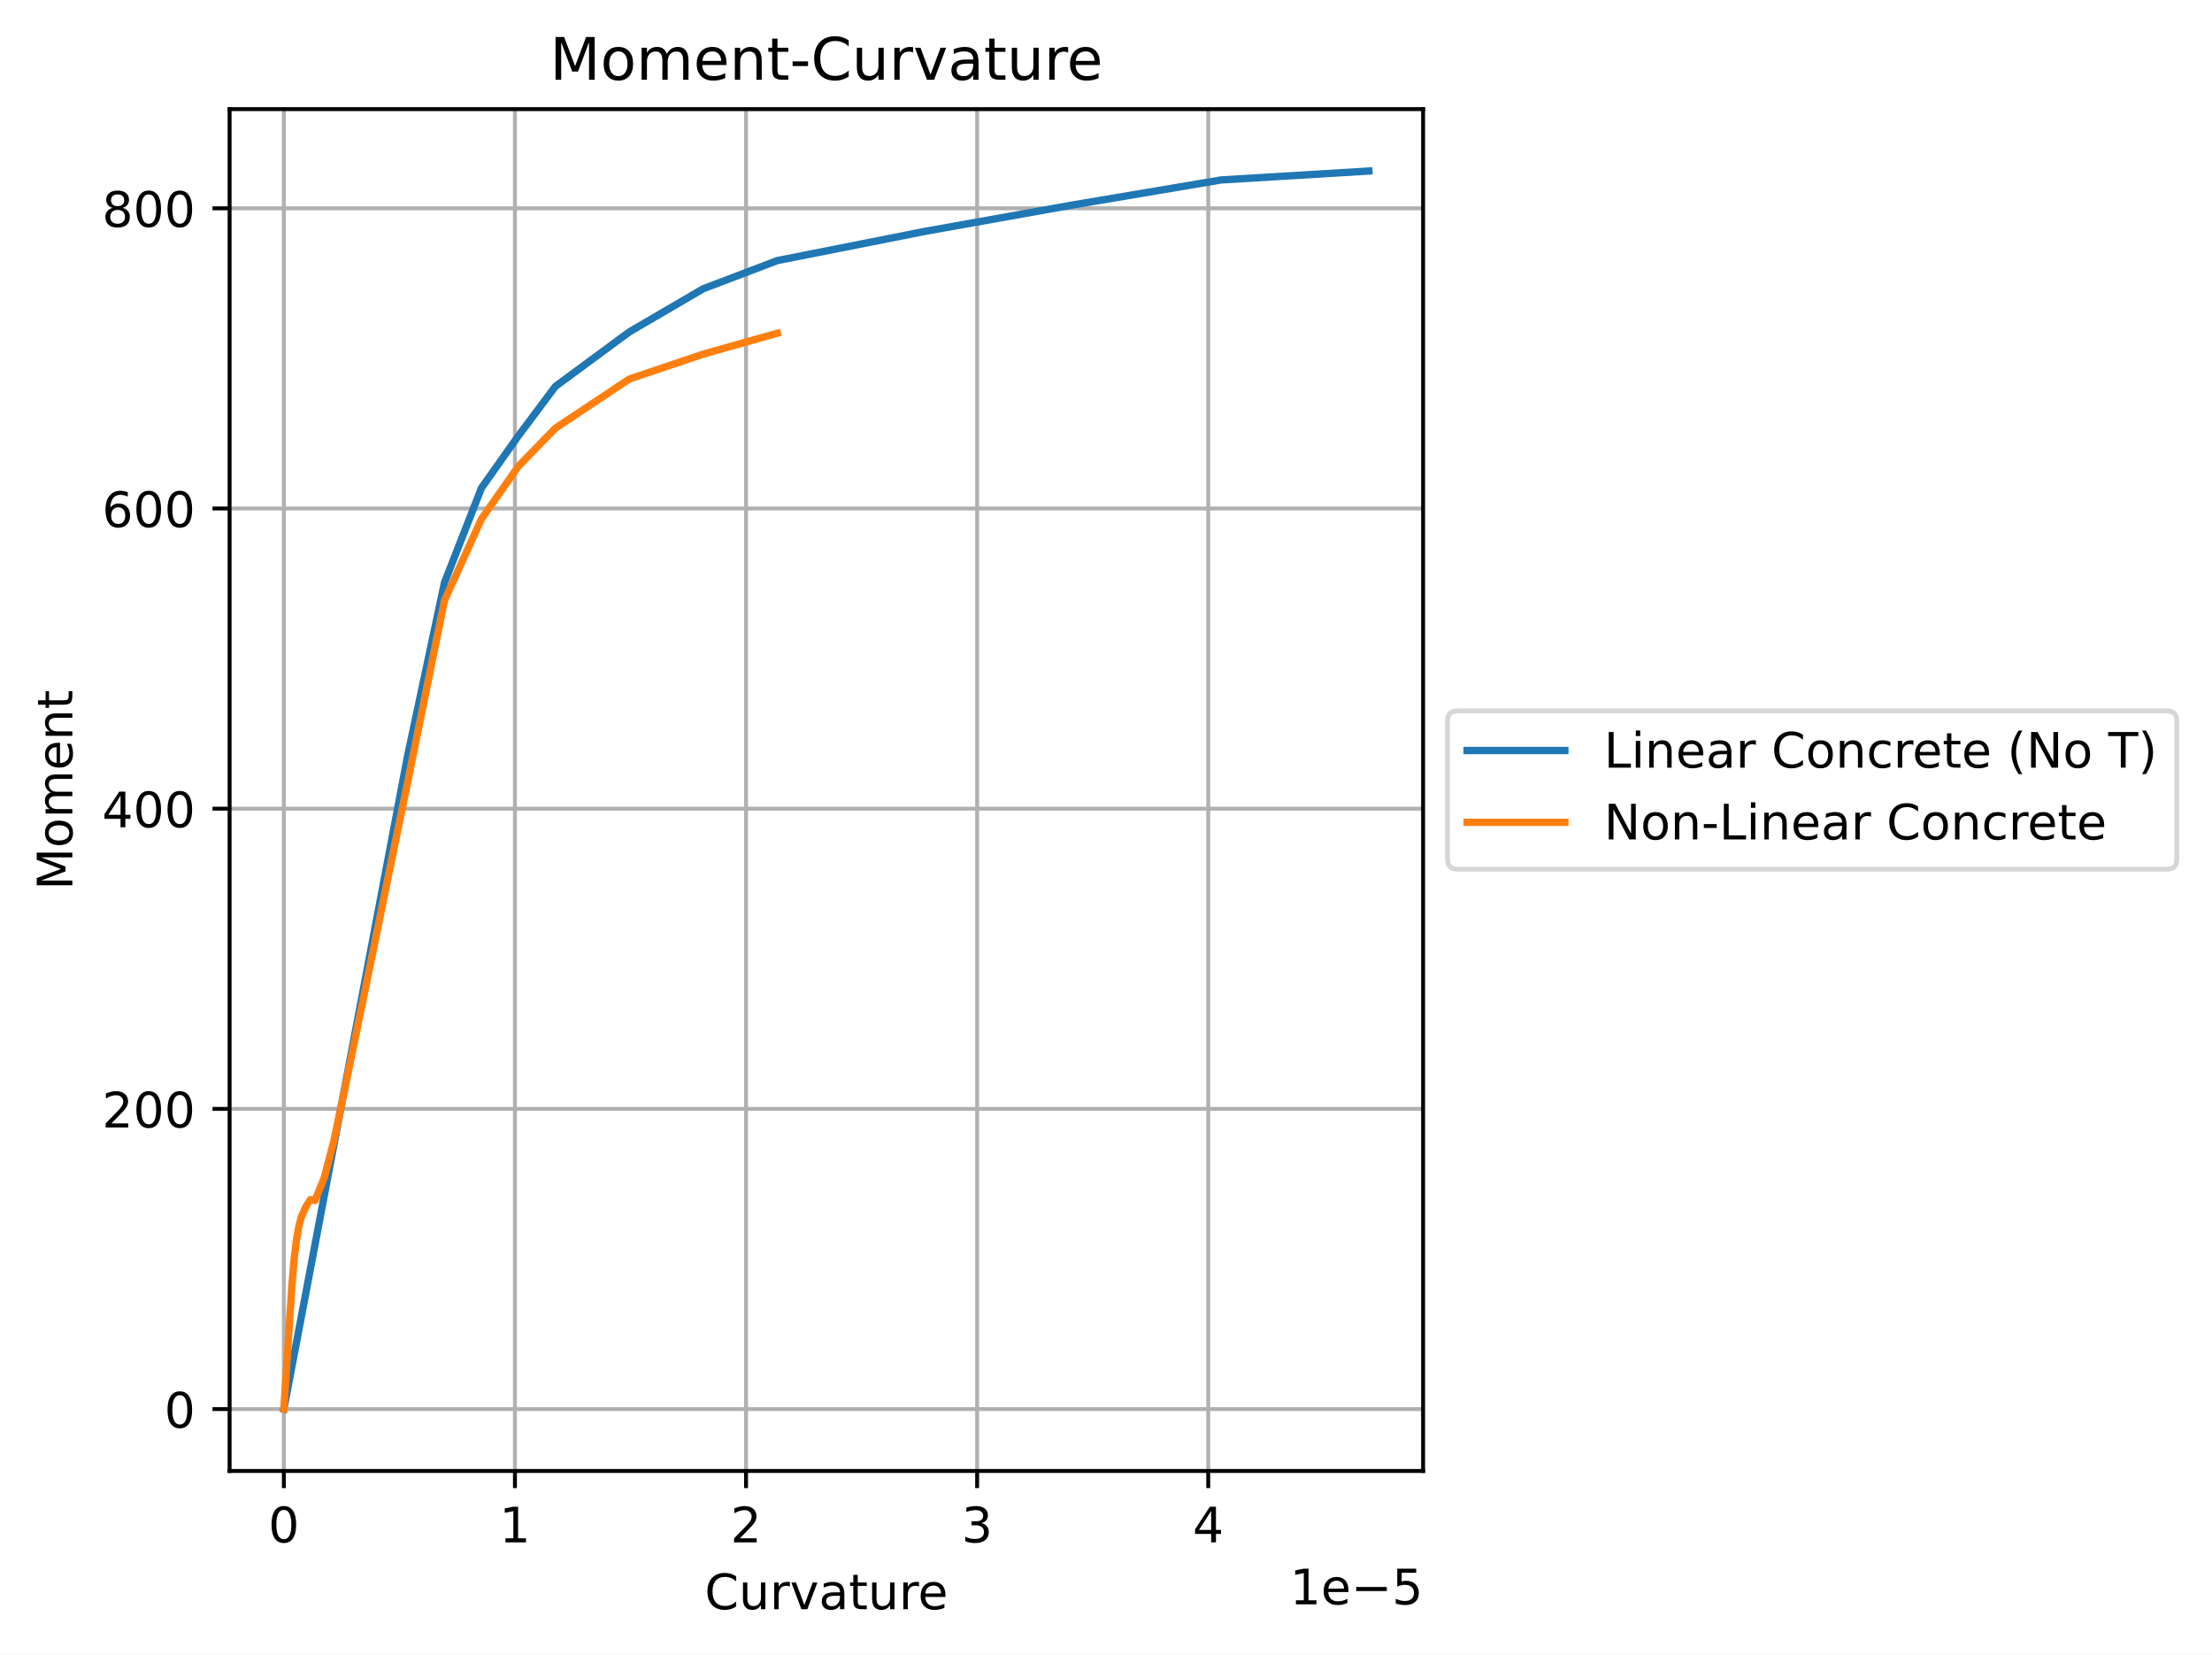
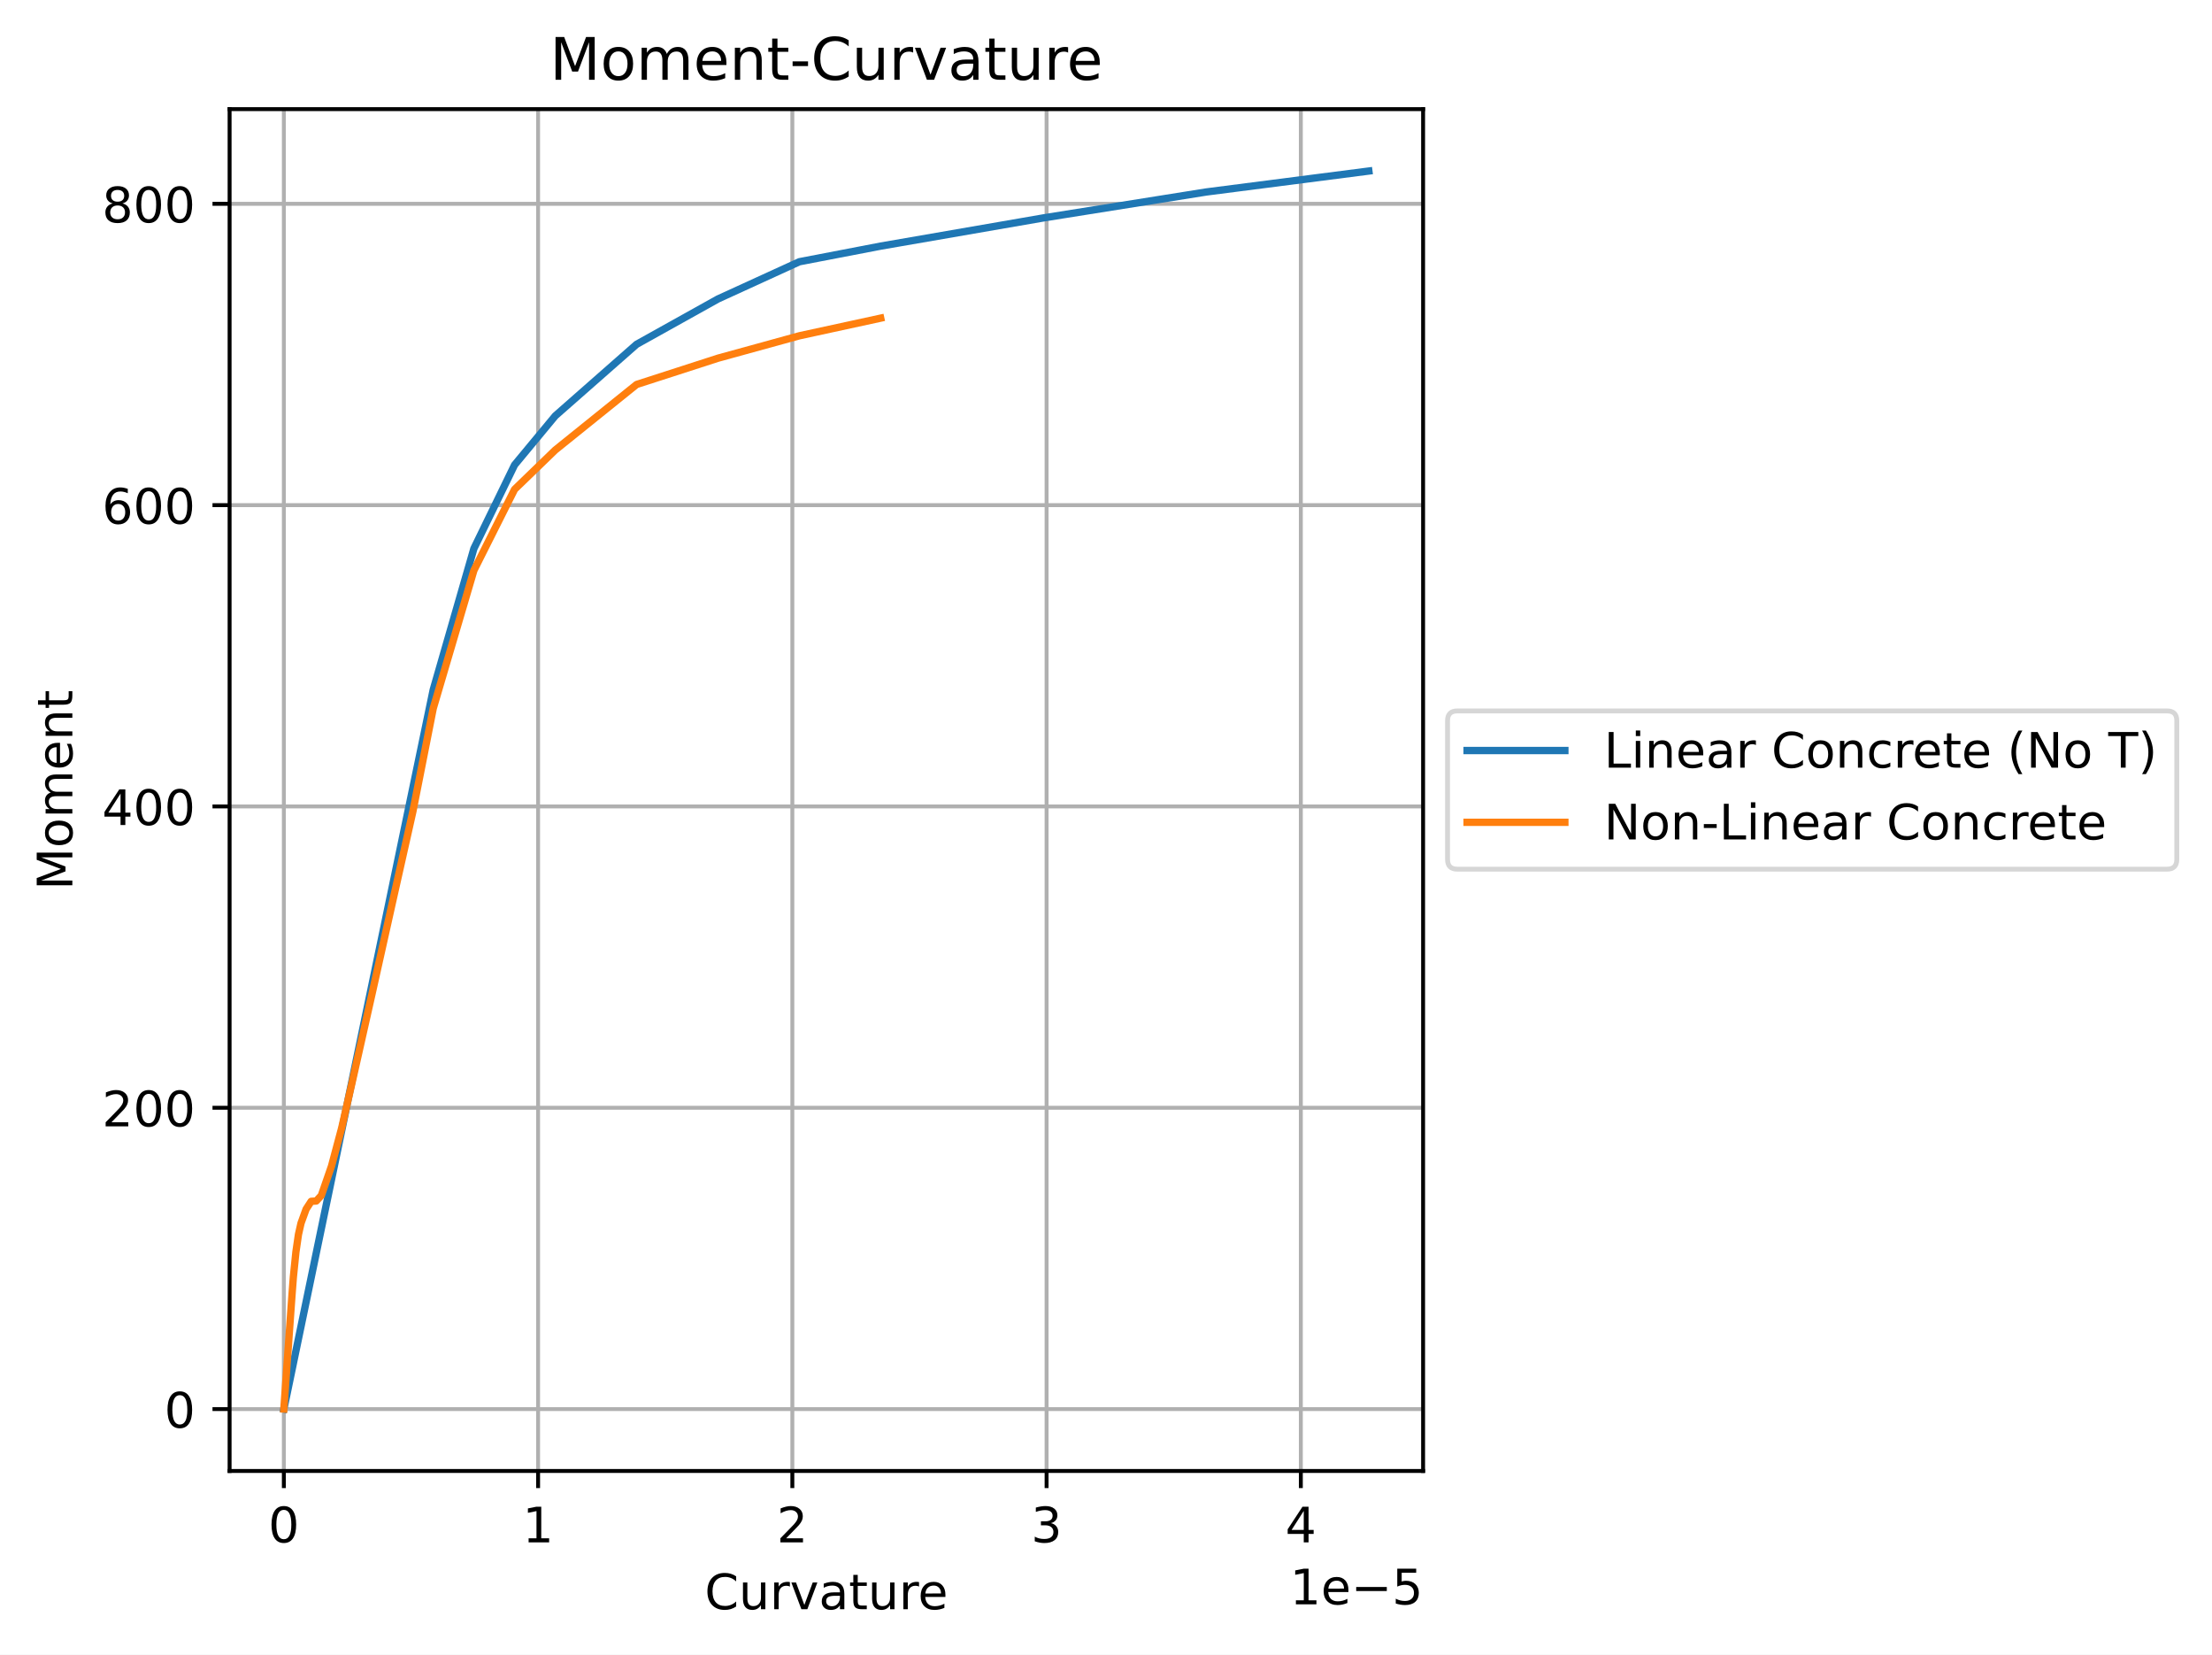
<svg xmlns="http://www.w3.org/2000/svg" xmlns:xlink="http://www.w3.org/1999/xlink" width="452.478pt" height="338.374pt" viewBox="0 0 452.478 338.374" version="1.1">
  <defs>
    <style type="text/css">*{stroke-linejoin: round; stroke-linecap: butt}</style>
  </defs>
  <g id="figure_1">
    <g id="patch_1">
      <path d="M 0 338.374  L 452.478 338.374  L 452.478 0  L 0 0  z " style="fill: #ffffff" />
    </g>
    <g id="axes_1">
      <g id="patch_2">
        <path d="M 46.966 300.818  L 291.103 300.818  L 291.103 22.318  L 46.966 22.318  z " style="fill: #ffffff" />
      </g>
      <g id="matplotlib.axis_1">
        <g id="xtick_1">
          <g id="line2d_1">
-             <path d="M 58.063 300.818  L 58.063 22.318  " clip-path="url(#pcdba3f6a15)" style="fill: none; stroke: #b0b0b0; stroke-width: 0.8; stroke-linecap: square" />
+             <path d="M 58.063 300.818  L 58.063 22.318  " clip-path="url(#pc680c83384)" style="fill: none; stroke: #b0b0b0; stroke-width: 0.8; stroke-linecap: square" />
          </g>
          <g id="line2d_2">
            <defs>
-               <path id="m77e923b955" d="M 0 0  L 0 3.5  " style="stroke: #000000; stroke-width: 0.8" />
-             </defs>
-             <g>
-               <use xlink:href="#m77e923b955" x="58.063" y="300.818" style="stroke: #000000; stroke-width: 0.8" />
+               <path id="m1f2c9156fc" d="M 0 0  L 0 3.5  " style="stroke: #000000; stroke-width: 0.8" />
+             </defs>
+             <g>
+               <use xlink:href="#m1f2c9156fc" x="58.063" y="300.818" style="stroke: #000000; stroke-width: 0.8" />
            </g>
          </g>
          <g id="text_1">
            <g transform="translate(54.88153 315.4166)scale(0.1 -0.1)">
              <defs>
                <path id="DejaVuSans-30" d="M 2034 4250  Q 1547 4250 1301 3770  Q 1056 3291 1056 2328  Q 1056 1369 1301 889  Q 1547 409 2034 409  Q 2525 409 2770 889  Q 3016 1369 3016 2328  Q 3016 3291 2770 3770  Q 2525 4250 2034 4250  z M 2034 4750  Q 2819 4750 3233 4129  Q 3647 3509 3647 2328  Q 3647 1150 3233 529  Q 2819 -91 2034 -91  Q 1250 -91 836 529  Q 422 1150 422 2328  Q 422 3509 836 4129  Q 1250 4750 2034 4750  z " transform="scale(0.015625)" />
              </defs>
              <use xlink:href="#DejaVuSans-30" />
            </g>
          </g>
        </g>
        <g id="xtick_2">
          <g id="line2d_3">
-             <path d="M 105.335 300.818  L 105.335 22.318  " clip-path="url(#pcdba3f6a15)" style="fill: none; stroke: #b0b0b0; stroke-width: 0.8; stroke-linecap: square" />
+             <path d="M 110.071 300.818  L 110.071 22.318  " clip-path="url(#pc680c83384)" style="fill: none; stroke: #b0b0b0; stroke-width: 0.8; stroke-linecap: square" />
          </g>
          <g id="line2d_4">
            <g>
-               <use xlink:href="#m77e923b955" x="105.335" y="300.818" style="stroke: #000000; stroke-width: 0.8" />
+               <use xlink:href="#m1f2c9156fc" x="110.071" y="300.818" style="stroke: #000000; stroke-width: 0.8" />
            </g>
          </g>
          <g id="text_2">
-             <g transform="translate(102.1538 315.4166)scale(0.1 -0.1)">
+             <g transform="translate(106.8893 315.4166)scale(0.1 -0.1)">
              <defs>
                <path id="DejaVuSans-31" d="M 794 531  L 1825 531  L 1825 4091  L 703 3866  L 703 4441  L 1819 4666  L 2450 4666  L 2450 531  L 3481 531  L 3481 0  L 794 0  L 794 531  z " transform="scale(0.015625)" />
              </defs>
              <use xlink:href="#DejaVuSans-31" />
            </g>
          </g>
        </g>
        <g id="xtick_3">
          <g id="line2d_5">
-             <path d="M 152.607 300.818  L 152.607 22.318  " clip-path="url(#pcdba3f6a15)" style="fill: none; stroke: #b0b0b0; stroke-width: 0.8; stroke-linecap: square" />
+             <path d="M 162.078 300.818  L 162.078 22.318  " clip-path="url(#pc680c83384)" style="fill: none; stroke: #b0b0b0; stroke-width: 0.8; stroke-linecap: square" />
          </g>
          <g id="line2d_6">
            <g>
-               <use xlink:href="#m77e923b955" x="152.607" y="300.818" style="stroke: #000000; stroke-width: 0.8" />
+               <use xlink:href="#m1f2c9156fc" x="162.078" y="300.818" style="stroke: #000000; stroke-width: 0.8" />
            </g>
          </g>
          <g id="text_3">
-             <g transform="translate(149.426 315.4166)scale(0.1 -0.1)">
+             <g transform="translate(158.8971 315.4166)scale(0.1 -0.1)">
              <defs>
                <path id="DejaVuSans-32" d="M 1228 531  L 3431 531  L 3431 0  L 469 0  L 469 531  Q 828 903 1448 1529  Q 2069 2156 2228 2338  Q 2531 2678 2651 2914  Q 2772 3150 2772 3378  Q 2772 3750 2511 3984  Q 2250 4219 1831 4219  Q 1534 4219 1204 4116  Q 875 4013 500 3803  L 500 4441  Q 881 4594 1212 4672  Q 1544 4750 1819 4750  Q 2544 4750 2975 4387  Q 3406 4025 3406 3419  Q 3406 3131 3298 2873  Q 3191 2616 2906 2266  Q 2828 2175 2409 1742  Q 1991 1309 1228 531  z " transform="scale(0.015625)" />
              </defs>
              <use xlink:href="#DejaVuSans-32" />
            </g>
          </g>
        </g>
        <g id="xtick_4">
          <g id="line2d_7">
-             <path d="M 199.88 300.818  L 199.88 22.318  " clip-path="url(#pcdba3f6a15)" style="fill: none; stroke: #b0b0b0; stroke-width: 0.8; stroke-linecap: square" />
+             <path d="M 214.086 300.818  L 214.086 22.318  " clip-path="url(#pc680c83384)" style="fill: none; stroke: #b0b0b0; stroke-width: 0.8; stroke-linecap: square" />
          </g>
          <g id="line2d_8">
            <g>
-               <use xlink:href="#m77e923b955" x="199.88" y="300.818" style="stroke: #000000; stroke-width: 0.8" />
+               <use xlink:href="#m1f2c9156fc" x="214.086" y="300.818" style="stroke: #000000; stroke-width: 0.8" />
            </g>
          </g>
          <g id="text_4">
-             <g transform="translate(196.6983 315.4166)scale(0.1 -0.1)">
+             <g transform="translate(210.9049 315.4166)scale(0.1 -0.1)">
              <defs>
                <path id="DejaVuSans-33" d="M 2597 2516  Q 3050 2419 3304 2112  Q 3559 1806 3559 1356  Q 3559 666 3084 287  Q 2609 -91 1734 -91  Q 1441 -91 1130 -33  Q 819 25 488 141  L 488 750  Q 750 597 1062 519  Q 1375 441 1716 441  Q 2309 441 2620 675  Q 2931 909 2931 1356  Q 2931 1769 2642 2001  Q 2353 2234 1838 2234  L 1294 2234  L 1294 2753  L 1863 2753  Q 2328 2753 2575 2939  Q 2822 3125 2822 3475  Q 2822 3834 2567 4026  Q 2313 4219 1838 4219  Q 1578 4219 1281 4162  Q 984 4106 628 3988  L 628 4550  Q 988 4650 1302 4700  Q 1616 4750 1894 4750  Q 2613 4750 3031 4423  Q 3450 4097 3450 3541  Q 3450 3153 3228 2886  Q 3006 2619 2597 2516  z " transform="scale(0.015625)" />
              </defs>
              <use xlink:href="#DejaVuSans-33" />
            </g>
          </g>
        </g>
        <g id="xtick_5">
          <g id="line2d_9">
-             <path d="M 247.152 300.818  L 247.152 22.318  " clip-path="url(#pcdba3f6a15)" style="fill: none; stroke: #b0b0b0; stroke-width: 0.8; stroke-linecap: square" />
+             <path d="M 266.094 300.818  L 266.094 22.318  " clip-path="url(#pc680c83384)" style="fill: none; stroke: #b0b0b0; stroke-width: 0.8; stroke-linecap: square" />
          </g>
          <g id="line2d_10">
            <g>
-               <use xlink:href="#m77e923b955" x="247.152" y="300.818" style="stroke: #000000; stroke-width: 0.8" />
+               <use xlink:href="#m1f2c9156fc" x="266.094" y="300.818" style="stroke: #000000; stroke-width: 0.8" />
            </g>
          </g>
          <g id="text_5">
-             <g transform="translate(243.9705 315.4166)scale(0.1 -0.1)">
+             <g transform="translate(262.9126 315.4166)scale(0.1 -0.1)">
              <defs>
                <path id="DejaVuSans-34" d="M 2419 4116  L 825 1625  L 2419 1625  L 2419 4116  z M 2253 4666  L 3047 4666  L 3047 1625  L 3713 1625  L 3713 1100  L 3047 1100  L 3047 0  L 2419 0  L 2419 1100  L 313 1100  L 313 1709  L 2253 4666  z " transform="scale(0.015625)" />
              </defs>
              <use xlink:href="#DejaVuSans-34" />
            </g>
          </g>
        </g>
        <g id="text_6">
          <g transform="translate(144.1469 329.0947)scale(0.1 -0.1)">
            <defs>
              <path id="DejaVuSans-43" d="M 4122 4306  L 4122 3641  Q 3803 3938 3442 4084  Q 3081 4231 2675 4231  Q 1875 4231 1450 3742  Q 1025 3253 1025 2328  Q 1025 1406 1450 917  Q 1875 428 2675 428  Q 3081 428 3442 575  Q 3803 722 4122 1019  L 4122 359  Q 3791 134 3420 21  Q 3050 -91 2638 -91  Q 1578 -91 968 557  Q 359 1206 359 2328  Q 359 3453 968 4101  Q 1578 4750 2638 4750  Q 3056 4750 3426 4639  Q 3797 4528 4122 4306  z " transform="scale(0.015625)" />
              <path id="DejaVuSans-75" d="M 544 1381  L 544 3500  L 1119 3500  L 1119 1403  Q 1119 906 1312 657  Q 1506 409 1894 409  Q 2359 409 2629 706  Q 2900 1003 2900 1516  L 2900 3500  L 3475 3500  L 3475 0  L 2900 0  L 2900 538  Q 2691 219 2414 64  Q 2138 -91 1772 -91  Q 1169 -91 856 284  Q 544 659 544 1381  z M 1991 3584  L 1991 3584  z " transform="scale(0.015625)" />
              <path id="DejaVuSans-72" d="M 2631 2963  Q 2534 3019 2420 3045  Q 2306 3072 2169 3072  Q 1681 3072 1420 2755  Q 1159 2438 1159 1844  L 1159 0  L 581 0  L 581 3500  L 1159 3500  L 1159 2956  Q 1341 3275 1631 3429  Q 1922 3584 2338 3584  Q 2397 3584 2469 3576  Q 2541 3569 2628 3553  L 2631 2963  z " transform="scale(0.015625)" />
              <path id="DejaVuSans-76" d="M 191 3500  L 800 3500  L 1894 563  L 2988 3500  L 3597 3500  L 2284 0  L 1503 0  L 191 3500  z " transform="scale(0.015625)" />
              <path id="DejaVuSans-61" d="M 2194 1759  Q 1497 1759 1228 1600  Q 959 1441 959 1056  Q 959 750 1161 570  Q 1363 391 1709 391  Q 2188 391 2477 730  Q 2766 1069 2766 1631  L 2766 1759  L 2194 1759  z M 3341 1997  L 3341 0  L 2766 0  L 2766 531  Q 2569 213 2275 61  Q 1981 -91 1556 -91  Q 1019 -91 701 211  Q 384 513 384 1019  Q 384 1609 779 1909  Q 1175 2209 1959 2209  L 2766 2209  L 2766 2266  Q 2766 2663 2505 2880  Q 2244 3097 1772 3097  Q 1472 3097 1187 3025  Q 903 2953 641 2809  L 641 3341  Q 956 3463 1253 3523  Q 1550 3584 1831 3584  Q 2591 3584 2966 3190  Q 3341 2797 3341 1997  z " transform="scale(0.015625)" />
              <path id="DejaVuSans-74" d="M 1172 4494  L 1172 3500  L 2356 3500  L 2356 3053  L 1172 3053  L 1172 1153  Q 1172 725 1289 603  Q 1406 481 1766 481  L 2356 481  L 2356 0  L 1766 0  Q 1100 0 847 248  Q 594 497 594 1153  L 594 3053  L 172 3053  L 172 3500  L 594 3500  L 594 4494  L 1172 4494  z " transform="scale(0.015625)" />
              <path id="DejaVuSans-65" d="M 3597 1894  L 3597 1613  L 953 1613  Q 991 1019 1311 708  Q 1631 397 2203 397  Q 2534 397 2845 478  Q 3156 559 3463 722  L 3463 178  Q 3153 47 2828 -22  Q 2503 -91 2169 -91  Q 1331 -91 842 396  Q 353 884 353 1716  Q 353 2575 817 3079  Q 1281 3584 2069 3584  Q 2775 3584 3186 3129  Q 3597 2675 3597 1894  z M 3022 2063  Q 3016 2534 2758 2815  Q 2500 3097 2075 3097  Q 1594 3097 1305 2825  Q 1016 2553 972 2059  L 3022 2063  z " transform="scale(0.015625)" />
            </defs>
            <use xlink:href="#DejaVuSans-43" />
            <use xlink:href="#DejaVuSans-75" x="69.824" />
            <use xlink:href="#DejaVuSans-72" x="133.203" />
            <use xlink:href="#DejaVuSans-76" x="174.316" />
            <use xlink:href="#DejaVuSans-61" x="233.496" />
            <use xlink:href="#DejaVuSans-74" x="294.775" />
            <use xlink:href="#DejaVuSans-75" x="333.984" />
            <use xlink:href="#DejaVuSans-72" x="397.363" />
            <use xlink:href="#DejaVuSans-65" x="436.227" />
          </g>
        </g>
        <g id="text_7">
          <g transform="translate(263.8453 328.0947)scale(0.1 -0.1)">
            <defs>
              <path id="DejaVuSans-2212" d="M 678 2272  L 4684 2272  L 4684 1741  L 678 1741  L 678 2272  z " transform="scale(0.015625)" />
              <path id="DejaVuSans-35" d="M 691 4666  L 3169 4666  L 3169 4134  L 1269 4134  L 1269 2991  Q 1406 3038 1543 3061  Q 1681 3084 1819 3084  Q 2600 3084 3056 2656  Q 3513 2228 3513 1497  Q 3513 744 3044 326  Q 2575 -91 1722 -91  Q 1428 -91 1123 -41  Q 819 9 494 109  L 494 744  Q 775 591 1075 516  Q 1375 441 1709 441  Q 2250 441 2565 725  Q 2881 1009 2881 1497  Q 2881 1984 2565 2268  Q 2250 2553 1709 2553  Q 1456 2553 1204 2497  Q 953 2441 691 2322  L 691 4666  z " transform="scale(0.015625)" />
            </defs>
            <use xlink:href="#DejaVuSans-31" />
            <use xlink:href="#DejaVuSans-65" x="63.623" />
            <use xlink:href="#DejaVuSans-2212" x="125.146" />
            <use xlink:href="#DejaVuSans-35" x="208.936" />
          </g>
        </g>
      </g>
      <g id="matplotlib.axis_2">
        <g id="ytick_1">
          <g id="line2d_11">
-             <path d="M 46.966 288.159  L 291.103 288.159  " clip-path="url(#pcdba3f6a15)" style="fill: none; stroke: #b0b0b0; stroke-width: 0.8; stroke-linecap: square" />
+             <path d="M 46.966 288.159  L 291.103 288.159  " clip-path="url(#pc680c83384)" style="fill: none; stroke: #b0b0b0; stroke-width: 0.8; stroke-linecap: square" />
          </g>
          <g id="line2d_12">
            <defs>
-               <path id="mc6f7917267" d="M 0 0  L -3.5 0  " style="stroke: #000000; stroke-width: 0.8" />
-             </defs>
-             <g>
-               <use xlink:href="#mc6f7917267" x="46.966" y="288.159" style="stroke: #000000; stroke-width: 0.8" />
+               <path id="m0a045030aa" d="M 0 0  L -3.5 0  " style="stroke: #000000; stroke-width: 0.8" />
+             </defs>
+             <g>
+               <use xlink:href="#m0a045030aa" x="46.966" y="288.159" style="stroke: #000000; stroke-width: 0.8" />
            </g>
          </g>
          <g id="text_8">
            <g transform="translate(33.60312 291.9583)scale(0.1 -0.1)">
              <use xlink:href="#DejaVuSans-30" />
            </g>
          </g>
        </g>
        <g id="ytick_2">
          <g id="line2d_13">
-             <path d="M 46.966 226.769  L 291.103 226.769  " clip-path="url(#pcdba3f6a15)" style="fill: none; stroke: #b0b0b0; stroke-width: 0.8; stroke-linecap: square" />
+             <path d="M 46.966 226.54  L 291.103 226.54  " clip-path="url(#pc680c83384)" style="fill: none; stroke: #b0b0b0; stroke-width: 0.8; stroke-linecap: square" />
          </g>
          <g id="line2d_14">
            <g>
-               <use xlink:href="#mc6f7917267" x="46.966" y="226.769" style="stroke: #000000; stroke-width: 0.8" />
+               <use xlink:href="#m0a045030aa" x="46.966" y="226.54" style="stroke: #000000; stroke-width: 0.8" />
            </g>
          </g>
          <g id="text_9">
-             <g transform="translate(20.87813 230.5679)scale(0.1 -0.1)">
+             <g transform="translate(20.87813 230.3395)scale(0.1 -0.1)">
              <use xlink:href="#DejaVuSans-32" />
              <use xlink:href="#DejaVuSans-30" x="63.623" />
              <use xlink:href="#DejaVuSans-30" x="127.246" />
            </g>
          </g>
        </g>
        <g id="ytick_3">
          <g id="line2d_15">
-             <path d="M 46.966 165.378  L 291.103 165.378  " clip-path="url(#pcdba3f6a15)" style="fill: none; stroke: #b0b0b0; stroke-width: 0.8; stroke-linecap: square" />
+             <path d="M 46.966 164.922  L 291.103 164.922  " clip-path="url(#pc680c83384)" style="fill: none; stroke: #b0b0b0; stroke-width: 0.8; stroke-linecap: square" />
          </g>
          <g id="line2d_16">
            <g>
-               <use xlink:href="#mc6f7917267" x="46.966" y="165.378" style="stroke: #000000; stroke-width: 0.8" />
+               <use xlink:href="#m0a045030aa" x="46.966" y="164.922" style="stroke: #000000; stroke-width: 0.8" />
            </g>
          </g>
          <g id="text_10">
-             <g transform="translate(20.87813 169.1776)scale(0.1 -0.1)">
+             <g transform="translate(20.87813 168.7208)scale(0.1 -0.1)">
              <use xlink:href="#DejaVuSans-34" />
              <use xlink:href="#DejaVuSans-30" x="63.623" />
              <use xlink:href="#DejaVuSans-30" x="127.246" />
            </g>
          </g>
        </g>
        <g id="ytick_4">
          <g id="line2d_17">
-             <path d="M 46.966 103.988  L 291.103 103.988  " clip-path="url(#pcdba3f6a15)" style="fill: none; stroke: #b0b0b0; stroke-width: 0.8; stroke-linecap: square" />
+             <path d="M 46.966 103.303  L 291.103 103.303  " clip-path="url(#pc680c83384)" style="fill: none; stroke: #b0b0b0; stroke-width: 0.8; stroke-linecap: square" />
          </g>
          <g id="line2d_18">
            <g>
-               <use xlink:href="#mc6f7917267" x="46.966" y="103.988" style="stroke: #000000; stroke-width: 0.8" />
+               <use xlink:href="#m0a045030aa" x="46.966" y="103.303" style="stroke: #000000; stroke-width: 0.8" />
            </g>
          </g>
          <g id="text_11">
-             <g transform="translate(20.87813 107.7872)scale(0.1 -0.1)">
+             <g transform="translate(20.87813 107.1021)scale(0.1 -0.1)">
              <defs>
                <path id="DejaVuSans-36" d="M 2113 2584  Q 1688 2584 1439 2293  Q 1191 2003 1191 1497  Q 1191 994 1439 701  Q 1688 409 2113 409  Q 2538 409 2786 701  Q 3034 994 3034 1497  Q 3034 2003 2786 2293  Q 2538 2584 2113 2584  z M 3366 4563  L 3366 3988  Q 3128 4100 2886 4159  Q 2644 4219 2406 4219  Q 1781 4219 1451 3797  Q 1122 3375 1075 2522  Q 1259 2794 1537 2939  Q 1816 3084 2150 3084  Q 2853 3084 3261 2657  Q 3669 2231 3669 1497  Q 3669 778 3244 343  Q 2819 -91 2113 -91  Q 1303 -91 875 529  Q 447 1150 447 2328  Q 447 3434 972 4092  Q 1497 4750 2381 4750  Q 2619 4750 2861 4703  Q 3103 4656 3366 4563  z " transform="scale(0.015625)" />
              </defs>
              <use xlink:href="#DejaVuSans-36" />
              <use xlink:href="#DejaVuSans-30" x="63.623" />
              <use xlink:href="#DejaVuSans-30" x="127.246" />
            </g>
          </g>
        </g>
        <g id="ytick_5">
          <g id="line2d_19">
-             <path d="M 46.966 42.598  L 291.103 42.598  " clip-path="url(#pcdba3f6a15)" style="fill: none; stroke: #b0b0b0; stroke-width: 0.8; stroke-linecap: square" />
+             <path d="M 46.966 41.684  L 291.103 41.684  " clip-path="url(#pc680c83384)" style="fill: none; stroke: #b0b0b0; stroke-width: 0.8; stroke-linecap: square" />
          </g>
          <g id="line2d_20">
            <g>
-               <use xlink:href="#mc6f7917267" x="46.966" y="42.598" style="stroke: #000000; stroke-width: 0.8" />
+               <use xlink:href="#m0a045030aa" x="46.966" y="41.684" style="stroke: #000000; stroke-width: 0.8" />
            </g>
          </g>
          <g id="text_12">
-             <g transform="translate(20.87813 46.3969)scale(0.1 -0.1)">
+             <g transform="translate(20.87813 45.48338)scale(0.1 -0.1)">
              <defs>
                <path id="DejaVuSans-38" d="M 2034 2216  Q 1584 2216 1326 1975  Q 1069 1734 1069 1313  Q 1069 891 1326 650  Q 1584 409 2034 409  Q 2484 409 2743 651  Q 3003 894 3003 1313  Q 3003 1734 2745 1975  Q 2488 2216 2034 2216  z M 1403 2484  Q 997 2584 770 2862  Q 544 3141 544 3541  Q 544 4100 942 4425  Q 1341 4750 2034 4750  Q 2731 4750 3128 4425  Q 3525 4100 3525 3541  Q 3525 3141 3298 2862  Q 3072 2584 2669 2484  Q 3125 2378 3379 2068  Q 3634 1759 3634 1313  Q 3634 634 3220 271  Q 2806 -91 2034 -91  Q 1263 -91 848 271  Q 434 634 434 1313  Q 434 1759 690 2068  Q 947 2378 1403 2484  z M 1172 3481  Q 1172 3119 1398 2916  Q 1625 2713 2034 2713  Q 2441 2713 2670 2916  Q 2900 3119 2900 3481  Q 2900 3844 2670 4047  Q 2441 4250 2034 4250  Q 1625 4250 1398 4047  Q 1172 3844 1172 3481  z " transform="scale(0.015625)" />
              </defs>
              <use xlink:href="#DejaVuSans-38" />
              <use xlink:href="#DejaVuSans-30" x="63.623" />
              <use xlink:href="#DejaVuSans-30" x="127.246" />
            </g>
          </g>
        </g>
        <g id="text_13">
          <g transform="translate(14.79844 182.0173)rotate(-90)scale(0.1 -0.1)">
            <defs>
              <path id="DejaVuSans-4d" d="M 628 4666  L 1569 4666  L 2759 1491  L 3956 4666  L 4897 4666  L 4897 0  L 4281 0  L 4281 4097  L 3078 897  L 2444 897  L 1241 4097  L 1241 0  L 628 0  L 628 4666  z " transform="scale(0.015625)" />
              <path id="DejaVuSans-6f" d="M 1959 3097  Q 1497 3097 1228 2736  Q 959 2375 959 1747  Q 959 1119 1226 758  Q 1494 397 1959 397  Q 2419 397 2687 759  Q 2956 1122 2956 1747  Q 2956 2369 2687 2733  Q 2419 3097 1959 3097  z M 1959 3584  Q 2709 3584 3137 3096  Q 3566 2609 3566 1747  Q 3566 888 3137 398  Q 2709 -91 1959 -91  Q 1206 -91 779 398  Q 353 888 353 1747  Q 353 2609 779 3096  Q 1206 3584 1959 3584  z " transform="scale(0.015625)" />
              <path id="DejaVuSans-6d" d="M 3328 2828  Q 3544 3216 3844 3400  Q 4144 3584 4550 3584  Q 5097 3584 5394 3201  Q 5691 2819 5691 2113  L 5691 0  L 5113 0  L 5113 2094  Q 5113 2597 4934 2840  Q 4756 3084 4391 3084  Q 3944 3084 3684 2787  Q 3425 2491 3425 1978  L 3425 0  L 2847 0  L 2847 2094  Q 2847 2600 2669 2842  Q 2491 3084 2119 3084  Q 1678 3084 1418 2786  Q 1159 2488 1159 1978  L 1159 0  L 581 0  L 581 3500  L 1159 3500  L 1159 2956  Q 1356 3278 1631 3431  Q 1906 3584 2284 3584  Q 2666 3584 2933 3390  Q 3200 3197 3328 2828  z " transform="scale(0.015625)" />
              <path id="DejaVuSans-6e" d="M 3513 2113  L 3513 0  L 2938 0  L 2938 2094  Q 2938 2591 2744 2837  Q 2550 3084 2163 3084  Q 1697 3084 1428 2787  Q 1159 2491 1159 1978  L 1159 0  L 581 0  L 581 3500  L 1159 3500  L 1159 2956  Q 1366 3272 1645 3428  Q 1925 3584 2291 3584  Q 2894 3584 3203 3211  Q 3513 2838 3513 2113  z " transform="scale(0.015625)" />
            </defs>
            <use xlink:href="#DejaVuSans-4d" />
            <use xlink:href="#DejaVuSans-6f" x="86.279" />
            <use xlink:href="#DejaVuSans-6d" x="147.461" />
            <use xlink:href="#DejaVuSans-65" x="244.873" />
            <use xlink:href="#DejaVuSans-6e" x="306.396" />
            <use xlink:href="#DejaVuSans-74" x="369.775" />
          </g>
        </g>
      </g>
      <g id="line2d_21">
-         <path d="M 58.063 288.159  L 58.536 285.664  L 59.008 283.17  L 59.245 281.923  L 59.481 280.675  L 59.717 279.428  L 60.19 276.934  L 60.663 274.439  L 61.135 271.945  L 61.608 269.45  L 62.554 264.461  L 63.499 259.472  L 64.445 254.483  L 66.335 244.505  L 68.226 234.526  L 70.117 224.548  L 72.008 214.57  L 75.79 194.614  L 79.572 174.657  L 83.353 154.701  L 90.917 119.163  L 98.481 99.807  L 106.044 89.123  L 113.608 79.022  L 128.735 67.874  L 143.862 59.045  L 158.989 53.294  L 189.243 47.306  L 219.497 41.905  L 249.752 36.803  L 280.006 34.977  " clip-path="url(#pcdba3f6a15)" style="fill: none; stroke: #1f77b4; stroke-width: 1.5; stroke-linecap: square" />
+         <path d="M 58.063 288.159  L 58.583 285.655  L 58.843 284.403  L 58.973 283.777  L 59.233 282.525  L 59.493 281.274  L 59.753 280.022  L 60.013 278.77  L 60.533 276.266  L 61.053 273.762  L 61.573 271.258  L 62.613 266.251  L 63.654 261.243  L 64.694 256.235  L 65.734 251.228  L 67.814 241.212  L 69.895 231.197  L 71.975 221.182  L 76.135 201.151  L 80.296 181.121  L 84.457 161.09  L 88.617 141.06  L 96.939 112.176  L 105.26 95.082  L 113.581 85.048  L 130.224 70.412  L 146.866 61.14  L 163.509 53.529  L 180.151 50.329  L 213.436 44.564  L 246.721 39.264  L 280.006 34.977  " clip-path="url(#pc680c83384)" style="fill: none; stroke: #1f77b4; stroke-width: 1.5; stroke-linecap: square" />
      </g>
      <g id="line2d_22">
-         <path d="M 58.063 288.159  L 58.536 280.906  L 59.008 273.653  L 59.245 270.027  L 59.481 266.4  L 59.717 262.78  L 60.19 257.201  L 60.663 253.402  L 61.135 250.771  L 61.608 248.928  L 62.554 246.805  L 63.499 245.316  L 64.445 245.504  L 66.335 240.818  L 68.226 233.593  L 70.117 224.689  L 72.008 215.486  L 75.79 197.035  L 79.572 178.479  L 83.353 160.104  L 90.917 122.809  L 98.481 106.137  L 106.044 95.342  L 113.608 87.568  L 128.735 77.509  L 143.862 72.414  L 158.989 68.15  " clip-path="url(#pcdba3f6a15)" style="fill: none; stroke: #ff7f0e; stroke-width: 1.5; stroke-linecap: square" />
+         <path d="M 58.063 288.159  L 58.583 280.879  L 58.843 277.239  L 58.973 275.419  L 59.233 271.779  L 59.493 268.139  L 59.753 264.499  L 60.013 261.126  L 60.533 256.016  L 61.053 252.445  L 61.573 250.148  L 62.613 247.278  L 63.654 245.678  L 64.694 245.609  L 65.734 244.473  L 67.814 238.462  L 69.895 230.67  L 71.975 221.564  L 76.135 203.087  L 80.296 184.448  L 84.457 165.948  L 88.617 144.877  L 96.939 116.649  L 105.26 100.081  L 113.581 92.033  L 130.224 78.629  L 146.866 73.254  L 163.509 68.673  L 180.151 65.059  " clip-path="url(#pc680c83384)" style="fill: none; stroke: #ff7f0e; stroke-width: 1.5; stroke-linecap: square" />
      </g>
      <g id="patch_3">
        <path d="M 46.966 300.818  L 46.966 22.318  " style="fill: none; stroke: #000000; stroke-width: 0.8; stroke-linejoin: miter; stroke-linecap: square" />
      </g>
      <g id="patch_4">
        <path d="M 291.103 300.818  L 291.103 22.318  " style="fill: none; stroke: #000000; stroke-width: 0.8; stroke-linejoin: miter; stroke-linecap: square" />
      </g>
      <g id="patch_5">
        <path d="M 46.966 300.818  L 291.103 300.818  " style="fill: none; stroke: #000000; stroke-width: 0.8; stroke-linejoin: miter; stroke-linecap: square" />
      </g>
      <g id="patch_6">
        <path d="M 46.966 22.318  L 291.103 22.318  " style="fill: none; stroke: #000000; stroke-width: 0.8; stroke-linejoin: miter; stroke-linecap: square" />
      </g>
      <g id="text_14">
        <g transform="translate(112.4656 16.31812)scale(0.12 -0.12)">
          <defs>
            <path id="DejaVuSans-2d" d="M 313 2009  L 1997 2009  L 1997 1497  L 313 1497  L 313 2009  z " transform="scale(0.015625)" />
          </defs>
          <use xlink:href="#DejaVuSans-4d" />
          <use xlink:href="#DejaVuSans-6f" x="86.279" />
          <use xlink:href="#DejaVuSans-6d" x="147.461" />
          <use xlink:href="#DejaVuSans-65" x="244.873" />
          <use xlink:href="#DejaVuSans-6e" x="306.396" />
          <use xlink:href="#DejaVuSans-74" x="369.775" />
          <use xlink:href="#DejaVuSans-2d" x="408.984" />
          <use xlink:href="#DejaVuSans-43" x="445.068" />
          <use xlink:href="#DejaVuSans-75" x="514.893" />
          <use xlink:href="#DejaVuSans-72" x="578.271" />
          <use xlink:href="#DejaVuSans-76" x="619.385" />
          <use xlink:href="#DejaVuSans-61" x="678.564" />
          <use xlink:href="#DejaVuSans-74" x="739.844" />
          <use xlink:href="#DejaVuSans-75" x="779.053" />
          <use xlink:href="#DejaVuSans-72" x="842.432" />
          <use xlink:href="#DejaVuSans-65" x="881.295" />
        </g>
      </g>
      <g id="legend_1">
        <g id="patch_7">
          <path d="M 298.103 177.746  L 443.278 177.746  Q 445.278 177.746 445.278 175.746  L 445.278 147.39  Q 445.278 145.39 443.278 145.39  L 298.103 145.39  Q 296.103 145.39 296.103 147.39  L 296.103 175.746  Q 296.103 177.746 298.103 177.746  z " style="fill: #ffffff; opacity: 0.8; stroke: #cccccc; stroke-linejoin: miter" />
        </g>
        <g id="line2d_23">
          <path d="M 300.103 153.488  L 310.103 153.488  L 320.103 153.488  " style="fill: none; stroke: #1f77b4; stroke-width: 1.5; stroke-linecap: square" />
        </g>
        <g id="text_15">
          <g transform="translate(328.1031 156.9884)scale(0.1 -0.1)">
            <defs>
              <path id="DejaVuSans-4c" d="M 628 4666  L 1259 4666  L 1259 531  L 3531 531  L 3531 0  L 628 0  L 628 4666  z " transform="scale(0.015625)" />
              <path id="DejaVuSans-69" d="M 603 3500  L 1178 3500  L 1178 0  L 603 0  L 603 3500  z M 603 4863  L 1178 4863  L 1178 4134  L 603 4134  L 603 4863  z " transform="scale(0.015625)" />
              <path id="DejaVuSans-20" transform="scale(0.015625)" />
              <path id="DejaVuSans-63" d="M 3122 3366  L 3122 2828  Q 2878 2963 2633 3030  Q 2388 3097 2138 3097  Q 1578 3097 1268 2742  Q 959 2388 959 1747  Q 959 1106 1268 751  Q 1578 397 2138 397  Q 2388 397 2633 464  Q 2878 531 3122 666  L 3122 134  Q 2881 22 2623 -34  Q 2366 -91 2075 -91  Q 1284 -91 818 406  Q 353 903 353 1747  Q 353 2603 823 3093  Q 1294 3584 2113 3584  Q 2378 3584 2631 3529  Q 2884 3475 3122 3366  z " transform="scale(0.015625)" />
              <path id="DejaVuSans-28" d="M 1984 4856  Q 1566 4138 1362 3434  Q 1159 2731 1159 2009  Q 1159 1288 1364 580  Q 1569 -128 1984 -844  L 1484 -844  Q 1016 -109 783 600  Q 550 1309 550 2009  Q 550 2706 781 3412  Q 1013 4119 1484 4856  L 1984 4856  z " transform="scale(0.015625)" />
              <path id="DejaVuSans-4e" d="M 628 4666  L 1478 4666  L 3547 763  L 3547 4666  L 4159 4666  L 4159 0  L 3309 0  L 1241 3903  L 1241 0  L 628 0  L 628 4666  z " transform="scale(0.015625)" />
              <path id="DejaVuSans-54" d="M -19 4666  L 3928 4666  L 3928 4134  L 2272 4134  L 2272 0  L 1638 0  L 1638 4134  L -19 4134  L -19 4666  z " transform="scale(0.015625)" />
              <path id="DejaVuSans-29" d="M 513 4856  L 1013 4856  Q 1481 4119 1714 3412  Q 1947 2706 1947 2009  Q 1947 1309 1714 600  Q 1481 -109 1013 -844  L 513 -844  Q 928 -128 1133 580  Q 1338 1288 1338 2009  Q 1338 2731 1133 3434  Q 928 4138 513 4856  z " transform="scale(0.015625)" />
            </defs>
            <use xlink:href="#DejaVuSans-4c" />
            <use xlink:href="#DejaVuSans-69" x="55.713" />
            <use xlink:href="#DejaVuSans-6e" x="83.496" />
            <use xlink:href="#DejaVuSans-65" x="146.875" />
            <use xlink:href="#DejaVuSans-61" x="208.398" />
            <use xlink:href="#DejaVuSans-72" x="269.678" />
            <use xlink:href="#DejaVuSans-20" x="310.791" />
            <use xlink:href="#DejaVuSans-43" x="342.578" />
            <use xlink:href="#DejaVuSans-6f" x="412.402" />
            <use xlink:href="#DejaVuSans-6e" x="473.584" />
            <use xlink:href="#DejaVuSans-63" x="536.963" />
            <use xlink:href="#DejaVuSans-72" x="591.943" />
            <use xlink:href="#DejaVuSans-65" x="630.807" />
            <use xlink:href="#DejaVuSans-74" x="692.33" />
            <use xlink:href="#DejaVuSans-65" x="731.539" />
            <use xlink:href="#DejaVuSans-20" x="793.062" />
            <use xlink:href="#DejaVuSans-28" x="824.85" />
            <use xlink:href="#DejaVuSans-4e" x="863.863" />
            <use xlink:href="#DejaVuSans-6f" x="938.668" />
            <use xlink:href="#DejaVuSans-20" x="999.85" />
            <use xlink:href="#DejaVuSans-54" x="1031.637" />
            <use xlink:href="#DejaVuSans-29" x="1092.721" />
          </g>
        </g>
        <g id="line2d_24">
          <path d="M 300.103 168.167  L 310.103 168.167  L 320.103 168.167  " style="fill: none; stroke: #ff7f0e; stroke-width: 1.5; stroke-linecap: square" />
        </g>
        <g id="text_16">
          <g transform="translate(328.1031 171.6666)scale(0.1 -0.1)">
            <use xlink:href="#DejaVuSans-4e" />
            <use xlink:href="#DejaVuSans-6f" x="74.805" />
            <use xlink:href="#DejaVuSans-6e" x="135.986" />
            <use xlink:href="#DejaVuSans-2d" x="199.365" />
            <use xlink:href="#DejaVuSans-4c" x="235.449" />
            <use xlink:href="#DejaVuSans-69" x="291.162" />
            <use xlink:href="#DejaVuSans-6e" x="318.945" />
            <use xlink:href="#DejaVuSans-65" x="382.324" />
            <use xlink:href="#DejaVuSans-61" x="443.848" />
            <use xlink:href="#DejaVuSans-72" x="505.127" />
            <use xlink:href="#DejaVuSans-20" x="546.24" />
            <use xlink:href="#DejaVuSans-43" x="578.027" />
            <use xlink:href="#DejaVuSans-6f" x="647.852" />
            <use xlink:href="#DejaVuSans-6e" x="709.033" />
            <use xlink:href="#DejaVuSans-63" x="772.412" />
            <use xlink:href="#DejaVuSans-72" x="827.393" />
            <use xlink:href="#DejaVuSans-65" x="866.256" />
            <use xlink:href="#DejaVuSans-74" x="927.779" />
            <use xlink:href="#DejaVuSans-65" x="966.988" />
          </g>
        </g>
      </g>
    </g>
  </g>
  <defs>
-     <clipPath id="pcdba3f6a15">
+     <clipPath id="pc680c83384">
      <rect x="46.966" y="22.318" width="244.137" height="278.5" />
    </clipPath>
  </defs>
</svg>
